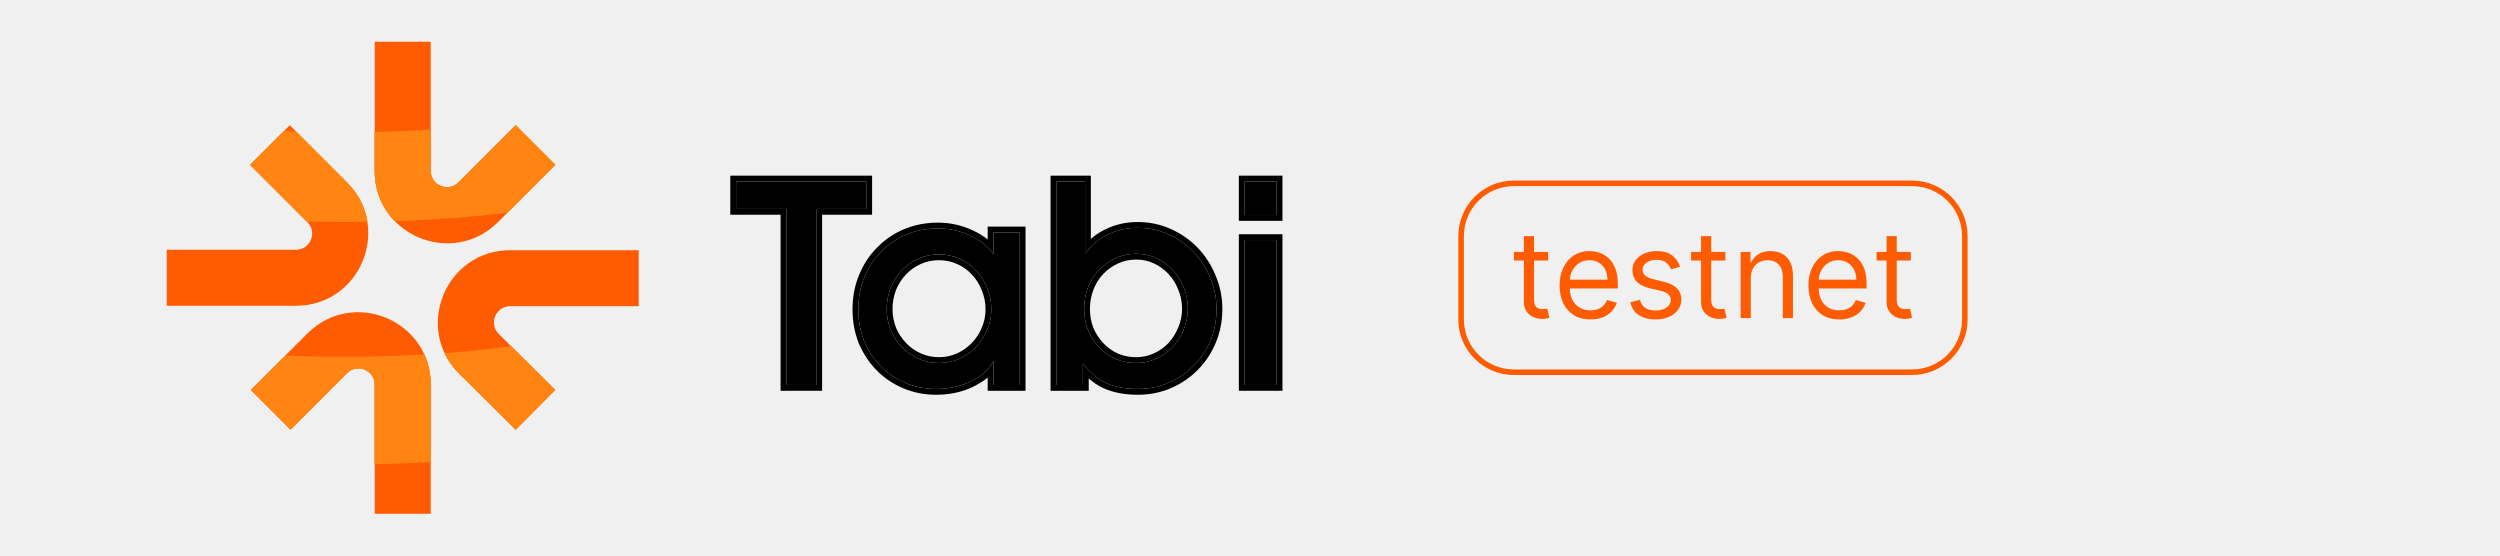
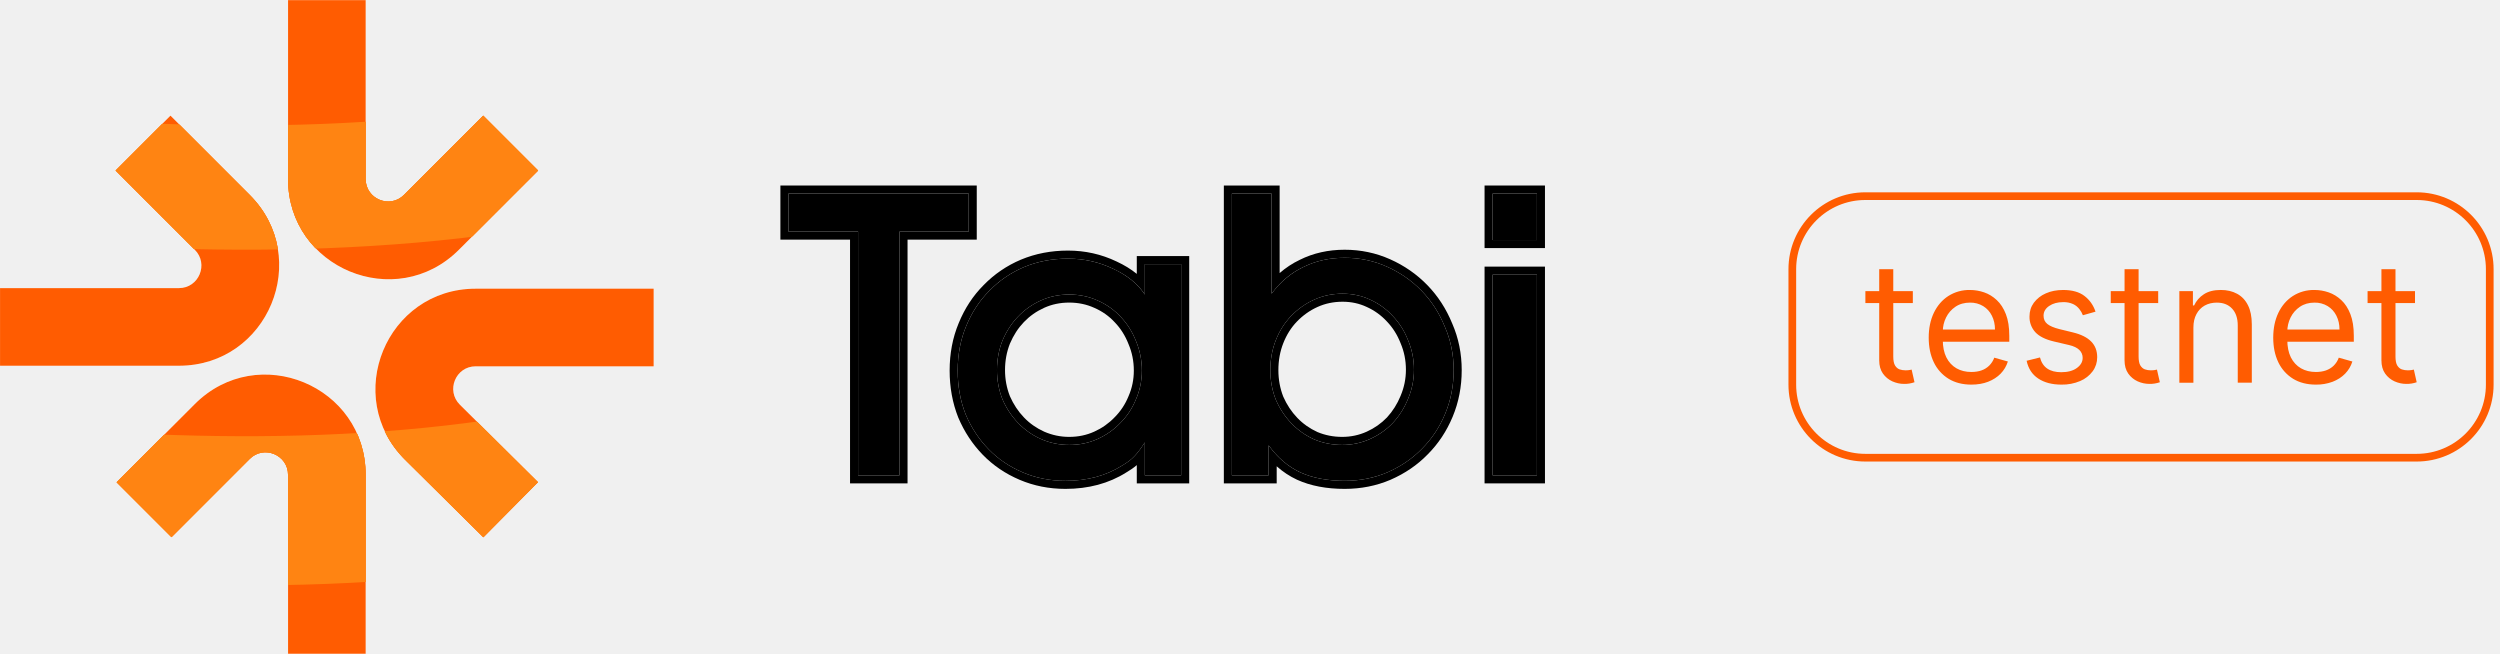
- <svg xmlns="http://www.w3.org/2000/svg" width="180" height="40" viewBox="0 0 180 40" fill="none">
-   <path d="M91.92 17.283V27.718H89.616V17.283H91.92ZM91.92 13.066V15.482H89.616V13.066H91.92Z" fill="black" />
-   <path d="M77.969 27.718H76.058V13.066H78.123V18.272C78.577 17.657 79.126 17.196 79.77 16.888C80.415 16.566 81.132 16.405 81.923 16.405C82.699 16.405 83.432 16.559 84.12 16.866C84.808 17.174 85.409 17.591 85.921 18.118C86.434 18.646 86.837 19.268 87.129 19.985C87.437 20.689 87.591 21.443 87.591 22.248C87.591 23.053 87.444 23.808 87.151 24.511C86.858 25.214 86.456 25.821 85.943 26.334C85.445 26.846 84.845 27.256 84.142 27.564C83.454 27.857 82.714 28.003 81.923 28.003C81.03 28.003 80.261 27.857 79.617 27.564C78.987 27.271 78.438 26.802 77.969 26.158V27.718ZM81.813 18.272C81.286 18.272 80.796 18.375 80.342 18.58C79.888 18.785 79.485 19.07 79.133 19.436C78.797 19.788 78.533 20.205 78.343 20.689C78.152 21.172 78.057 21.692 78.057 22.248C78.057 22.79 78.152 23.302 78.343 23.786C78.548 24.254 78.819 24.664 79.155 25.016C79.492 25.367 79.888 25.646 80.342 25.851C80.796 26.041 81.279 26.136 81.791 26.136C82.304 26.136 82.787 26.034 83.241 25.829C83.695 25.624 84.091 25.345 84.427 24.994C84.764 24.628 85.028 24.21 85.218 23.742C85.423 23.259 85.526 22.753 85.526 22.226C85.526 21.684 85.423 21.172 85.218 20.689C85.028 20.205 84.764 19.788 84.427 19.436C84.091 19.07 83.695 18.785 83.241 18.58C82.802 18.375 82.326 18.272 81.813 18.272Z" fill="black" />
-   <path d="M73.42 27.718H71.531V26.005C71.326 26.327 71.143 26.568 70.982 26.73C70.835 26.891 70.623 27.052 70.345 27.213C69.51 27.74 68.529 28.004 67.401 28.004C66.611 28.004 65.871 27.857 65.183 27.564C64.494 27.271 63.901 26.869 63.403 26.356C62.905 25.843 62.51 25.243 62.217 24.555C61.939 23.852 61.8 23.09 61.8 22.27C61.8 21.436 61.946 20.667 62.239 19.964C62.532 19.246 62.935 18.631 63.447 18.119C63.96 17.591 64.56 17.181 65.249 16.888C65.951 16.596 66.713 16.449 67.533 16.449C68.368 16.449 69.151 16.625 69.883 16.976C70.616 17.313 71.165 17.76 71.531 18.316V16.735H73.42V27.718ZM67.599 26.136C68.126 26.136 68.617 26.034 69.071 25.829C69.525 25.624 69.92 25.346 70.257 24.994C70.608 24.643 70.879 24.233 71.07 23.764C71.275 23.295 71.377 22.797 71.377 22.27C71.377 21.728 71.275 21.216 71.07 20.733C70.879 20.249 70.616 19.832 70.279 19.48C69.942 19.114 69.539 18.829 69.071 18.624C68.617 18.419 68.126 18.316 67.599 18.316C67.072 18.316 66.581 18.419 66.127 18.624C65.673 18.829 65.278 19.107 64.941 19.459C64.604 19.81 64.333 20.227 64.128 20.711C63.938 21.194 63.843 21.706 63.843 22.248C63.843 22.776 63.938 23.281 64.128 23.764C64.333 24.233 64.604 24.643 64.941 24.994C65.278 25.346 65.673 25.624 66.127 25.829C66.596 26.034 67.086 26.136 67.599 26.136Z" fill="black" />
-   <path d="M58.773 27.718H56.62V15.043H52.999V13.066H62.373V15.043H58.773V27.718Z" fill="black" />
-   <path fill-rule="evenodd" clip-rule="evenodd" d="M92.338 16.864V28.136H89.197V16.864H92.338ZM92.338 12.647V15.9H89.197V12.647H92.338ZM91.92 17.283H89.616V27.718H91.92V17.283ZM91.92 13.066H89.616V15.482H91.92V13.066Z" fill="black" />
-   <path fill-rule="evenodd" clip-rule="evenodd" d="M78.388 28.136H75.64V12.647H78.541V17.2C78.859 16.923 79.207 16.694 79.587 16.512C80.294 16.159 81.075 15.986 81.923 15.986C82.757 15.986 83.547 16.152 84.291 16.484C85.026 16.813 85.671 17.26 86.221 17.826C86.772 18.393 87.203 19.06 87.515 19.822C87.845 20.579 88.009 21.389 88.009 22.248C88.009 23.105 87.853 23.915 87.538 24.671C87.225 25.421 86.793 26.075 86.241 26.627C85.703 27.181 85.058 27.62 84.31 27.947L84.308 27.948L84.306 27.949C83.563 28.265 82.767 28.422 81.923 28.422C80.985 28.422 80.155 28.268 79.444 27.945L79.44 27.943C79.06 27.766 78.709 27.533 78.388 27.247V28.136ZM78.388 26.664C78.242 26.509 78.102 26.341 77.969 26.158V27.718H76.058V13.066H78.123V18.272C78.255 18.094 78.394 17.928 78.541 17.776C78.903 17.402 79.313 17.106 79.771 16.888C80.415 16.566 81.132 16.405 81.923 16.405C82.7 16.405 83.432 16.558 84.12 16.866C84.808 17.174 85.409 17.591 85.921 18.118C86.434 18.645 86.837 19.268 87.129 19.985C87.437 20.688 87.591 21.442 87.591 22.248C87.591 23.053 87.444 23.808 87.151 24.51C86.859 25.213 86.456 25.821 85.943 26.334C85.445 26.846 84.845 27.256 84.142 27.564C83.454 27.857 82.714 28.003 81.923 28.003C81.03 28.003 80.261 27.857 79.617 27.564C79.166 27.354 78.756 27.054 78.388 26.664ZM84.832 23.581L84.833 23.578C85.016 23.147 85.108 22.697 85.108 22.226C85.108 21.738 85.016 21.282 84.833 20.852L84.831 20.847L84.829 20.842C84.657 20.405 84.422 20.035 84.126 19.726L84.123 19.723L84.12 19.719C83.821 19.395 83.472 19.143 83.069 18.961L83.067 18.96L83.064 18.959C82.684 18.781 82.269 18.69 81.814 18.69C81.342 18.69 80.911 18.782 80.514 18.961C80.11 19.143 79.751 19.398 79.435 19.726C79.139 20.035 78.904 20.406 78.732 20.842C78.562 21.273 78.476 21.74 78.476 22.248C78.476 22.737 78.561 23.195 78.729 23.625C78.915 24.048 79.158 24.414 79.458 24.726C79.755 25.037 80.105 25.283 80.509 25.467C80.908 25.633 81.334 25.718 81.791 25.718C82.246 25.718 82.671 25.627 83.069 25.447C83.474 25.264 83.824 25.018 84.123 24.707C84.424 24.379 84.659 24.006 84.831 23.584L84.832 23.581ZM84.427 24.994C84.091 25.345 83.695 25.623 83.241 25.828C82.787 26.033 82.304 26.136 81.791 26.136C81.279 26.136 80.796 26.041 80.342 25.85C79.888 25.645 79.492 25.367 79.156 25.016C78.819 24.664 78.548 24.254 78.343 23.785C78.152 23.302 78.057 22.79 78.057 22.248C78.057 21.691 78.152 21.172 78.343 20.688C78.533 20.205 78.797 19.788 79.134 19.436C79.485 19.07 79.888 18.784 80.342 18.579C80.796 18.374 81.286 18.272 81.814 18.272C82.326 18.272 82.802 18.374 83.241 18.579C83.695 18.784 84.091 19.07 84.427 19.436C84.764 19.788 85.028 20.205 85.218 20.688C85.423 21.172 85.526 21.684 85.526 22.226C85.526 22.753 85.423 23.258 85.218 23.742C85.028 24.21 84.764 24.628 84.427 24.994Z" fill="black" />
-   <path fill-rule="evenodd" clip-rule="evenodd" d="M73.42 27.718V16.734H71.531V18.316C71.411 18.134 71.272 17.963 71.113 17.805C70.786 17.479 70.376 17.203 69.883 16.976C69.151 16.625 68.368 16.449 67.533 16.449C66.713 16.449 65.951 16.595 65.249 16.888C64.56 17.181 63.96 17.591 63.447 18.118C62.935 18.631 62.532 19.246 62.239 19.963C61.946 20.666 61.8 21.435 61.8 22.27C61.8 23.09 61.939 23.852 62.217 24.555C62.51 25.243 62.905 25.843 63.403 26.356C63.901 26.868 64.494 27.271 65.183 27.564C65.871 27.857 66.61 28.003 67.401 28.003C68.529 28.003 69.51 27.74 70.345 27.212C70.623 27.051 70.835 26.89 70.982 26.729C71.024 26.687 71.067 26.64 71.113 26.587C71.24 26.436 71.379 26.242 71.531 26.004V27.718H73.42ZM71.113 27.185V28.136H73.838V16.316H71.113V17.242C70.808 16.994 70.456 16.779 70.061 16.597C69.272 16.219 68.427 16.03 67.533 16.03C66.662 16.03 65.845 16.186 65.088 16.502L65.085 16.503C64.347 16.817 63.701 17.258 63.149 17.825C62.596 18.378 62.164 19.04 61.852 19.804C61.536 20.562 61.381 21.386 61.381 22.27C61.381 23.138 61.529 23.953 61.828 24.709L61.83 24.713L61.832 24.718C62.144 25.452 62.568 26.096 63.103 26.647C63.642 27.202 64.282 27.635 65.019 27.949C65.762 28.265 66.557 28.422 67.401 28.422C68.594 28.422 69.652 28.143 70.561 27.571C70.771 27.449 70.957 27.321 71.113 27.185ZM69.071 25.829C68.617 26.034 68.126 26.136 67.599 26.136C67.086 26.136 66.596 26.034 66.127 25.829C65.673 25.624 65.278 25.345 64.941 24.994C64.604 24.642 64.333 24.232 64.128 23.764C63.938 23.28 63.843 22.775 63.843 22.248C63.843 21.706 63.938 21.194 64.128 20.71C64.333 20.227 64.604 19.81 64.941 19.458C65.278 19.107 65.673 18.828 66.127 18.623C66.581 18.419 67.072 18.316 67.599 18.316C68.126 18.316 68.617 18.419 69.071 18.623C69.539 18.828 69.942 19.114 70.279 19.48C70.616 19.832 70.879 20.249 71.07 20.732C71.275 21.216 71.377 21.728 71.377 22.27C71.377 22.797 71.275 23.295 71.07 23.764C70.879 24.232 70.608 24.642 70.257 24.994C69.92 25.345 69.525 25.624 69.071 25.829ZM64.516 20.869C64.702 20.431 64.945 20.059 65.243 19.748C65.542 19.436 65.893 19.188 66.299 19.005C66.696 18.826 67.128 18.734 67.599 18.734C68.07 18.734 68.502 18.826 68.898 19.005L68.901 19.006L68.903 19.007C69.32 19.189 69.674 19.441 69.971 19.764L69.974 19.767L69.977 19.77C70.273 20.079 70.509 20.45 70.68 20.886L70.682 20.891L70.684 20.896C70.867 21.326 70.959 21.782 70.959 22.27C70.959 22.741 70.868 23.182 70.686 23.596L70.684 23.601L70.682 23.606C70.512 24.024 70.272 24.387 69.961 24.698L69.958 24.701L69.955 24.704C69.656 25.016 69.305 25.264 68.898 25.447C68.502 25.626 68.07 25.718 67.599 25.718C67.145 25.718 66.712 25.627 66.297 25.446C65.892 25.263 65.541 25.016 65.243 24.704C64.944 24.392 64.701 24.026 64.515 23.603C64.346 23.172 64.261 22.721 64.261 22.248C64.261 21.758 64.347 21.3 64.516 20.869Z" fill="black" />
-   <path fill-rule="evenodd" clip-rule="evenodd" d="M59.192 28.136H56.202V15.461H52.581V12.647H62.791V15.461H59.192V28.136ZM56.621 15.043V27.718H58.773V15.043H62.373V13.066H52.999V15.043H56.621Z" fill="black" />
-   <path fill-rule="evenodd" clip-rule="evenodd" d="M26.979 3.006V12.308C26.979 16.944 32.585 19.266 35.863 15.988L39.983 11.868L37.129 9.014L33.009 13.134C32.273 13.87 31.015 13.348 31.015 12.308V3.006H26.979ZM45.99 18.012H36.736C32.089 18.012 29.771 23.641 33.072 26.913L37.134 30.939L39.975 28.073L35.914 24.046C35.173 23.312 35.693 22.048 36.736 22.048H45.99V18.012ZM31.015 27.692L31.015 36.994H26.979L26.979 27.692C26.979 26.652 25.72 26.13 24.984 26.866L20.918 30.933L18.064 28.079L22.13 24.012C25.409 20.734 31.015 23.056 31.015 27.692ZM12.002 22.018H21.303C25.94 22.018 28.262 16.412 24.983 13.134L20.864 9.014L18.01 11.868L22.129 15.988C22.866 16.724 22.344 17.982 21.303 17.982H12.002L12.002 22.018Z" fill="white" />
-   <path fill-rule="evenodd" clip-rule="evenodd" d="M26.979 3.006V12.308C26.979 16.944 32.585 19.266 35.863 15.988L39.983 11.868L37.129 9.014L33.009 13.134C32.273 13.87 31.015 13.348 31.015 12.308V3.006H26.979ZM45.99 18.012H36.736C32.089 18.012 29.771 23.641 33.072 26.913L37.134 30.939L39.975 28.073L35.914 24.046C35.173 23.312 35.693 22.048 36.736 22.048H45.99V18.012ZM31.015 27.692L31.015 36.994H26.979L26.979 27.692C26.979 26.652 25.72 26.13 24.984 26.866L20.918 30.933L18.064 28.079L22.13 24.012C25.409 20.734 31.015 23.056 31.015 27.692ZM12.002 22.018H21.303C25.94 22.018 28.262 16.412 24.983 13.134L20.864 9.014L18.01 11.868L22.129 15.988C22.866 16.724 22.344 17.982 21.303 17.982H12.002L12.002 22.018Z" fill="#FF5C01" />
-   <mask id="mask0_271_465" style="mask-type:alpha" maskUnits="userSpaceOnUse" x="12" y="3" width="34" height="34">
-     <path fill-rule="evenodd" clip-rule="evenodd" d="M26.977 3.006V12.307C26.977 16.944 32.583 19.266 35.861 15.988L39.981 11.868L37.127 9.014L33.007 13.134C32.271 13.87 31.013 13.348 31.013 12.307V3.006H26.977ZM45.988 18.012H36.734C32.087 18.012 29.77 23.641 33.07 26.913L37.132 30.939L39.974 28.073L35.912 24.046C35.171 23.312 35.691 22.048 36.734 22.048H45.988V18.012ZM31.013 27.692L31.013 36.994H26.977L26.977 27.692C26.977 26.651 25.718 26.13 24.982 26.866L20.916 30.933L18.062 28.079L22.128 24.012C25.407 20.734 31.013 23.056 31.013 27.692ZM12 22.018H21.302C25.938 22.018 28.26 16.412 24.982 13.133L20.862 9.014L18.008 11.868L22.128 15.988C22.864 16.724 22.342 17.982 21.302 17.982H12V22.018Z" fill="white" />
-     <path fill-rule="evenodd" clip-rule="evenodd" d="M26.977 3.006V12.307C26.977 16.944 32.583 19.266 35.861 15.988L39.981 11.868L37.127 9.014L33.007 13.134C32.271 13.87 31.013 13.348 31.013 12.307V3.006H26.977ZM45.988 18.012H36.734C32.087 18.012 29.77 23.641 33.07 26.913L37.132 30.939L39.974 28.073L35.912 24.046C35.171 23.312 35.691 22.048 36.734 22.048H45.988V18.012ZM31.013 27.692L31.013 36.994H26.977L26.977 27.692C26.977 26.651 25.718 26.13 24.982 26.866L20.916 30.933L18.062 28.079L22.128 24.012C25.407 20.734 31.013 23.056 31.013 27.692ZM12 22.018H21.302C25.938 22.018 28.26 16.412 24.982 13.133L20.862 9.014L18.008 11.868L22.128 15.988C22.864 16.724 22.342 17.982 21.302 17.982H12V22.018Z" fill="#FF5C01" />
+ <svg xmlns="http://www.w3.org/2000/svg" width="130" height="34" viewBox="0 0 130 34" fill="none">
+   <path d="M79.92 14.283V24.718H77.616V14.283H79.92ZM79.92 10.066V12.482H77.616V10.066H79.92Z" fill="black" />
+   <path d="M65.969 24.718H64.058V10.066H66.123V15.272C66.577 14.657 67.126 14.196 67.77 13.888C68.415 13.566 69.132 13.405 69.923 13.405C70.699 13.405 71.432 13.559 72.12 13.866C72.808 14.174 73.409 14.591 73.921 15.118C74.434 15.646 74.837 16.268 75.129 16.985C75.437 17.689 75.591 18.443 75.591 19.248C75.591 20.053 75.444 20.808 75.151 21.511C74.858 22.214 74.456 22.821 73.943 23.334C73.445 23.846 72.845 24.256 72.142 24.564C71.454 24.857 70.714 25.003 69.923 25.003C69.03 25.003 68.261 24.857 67.617 24.564C66.987 24.271 66.438 23.802 65.969 23.158V24.718ZM69.813 15.272C69.286 15.272 68.796 15.375 68.342 15.58C67.888 15.785 67.485 16.07 67.133 16.436C66.797 16.788 66.533 17.205 66.343 17.689C66.152 18.172 66.057 18.692 66.057 19.248C66.057 19.79 66.152 20.302 66.343 20.786C66.548 21.254 66.819 21.664 67.155 22.016C67.492 22.367 67.888 22.646 68.342 22.851C68.796 23.041 69.279 23.136 69.791 23.136C70.304 23.136 70.787 23.034 71.241 22.829C71.695 22.624 72.091 22.345 72.427 21.994C72.764 21.628 73.028 21.21 73.218 20.742C73.423 20.259 73.526 19.753 73.526 19.226C73.526 18.684 73.423 18.172 73.218 17.689C73.028 17.205 72.764 16.788 72.427 16.436C72.091 16.07 71.695 15.785 71.241 15.58C70.802 15.375 70.326 15.272 69.813 15.272Z" fill="black" />
+   <path d="M61.42 24.718H59.531V23.005C59.326 23.327 59.143 23.568 58.982 23.73C58.835 23.891 58.623 24.052 58.345 24.213C57.51 24.74 56.529 25.004 55.401 25.004C54.611 25.004 53.871 24.857 53.183 24.564C52.494 24.271 51.901 23.869 51.403 23.356C50.905 22.843 50.51 22.243 50.217 21.555C49.939 20.852 49.8 20.09 49.8 19.27C49.8 18.436 49.946 17.667 50.239 16.964C50.532 16.246 50.935 15.631 51.447 15.119C51.96 14.591 52.56 14.181 53.248 13.888C53.952 13.595 54.713 13.449 55.533 13.449C56.368 13.449 57.151 13.625 57.883 13.976C58.616 14.313 59.165 14.76 59.531 15.316V13.735H61.42V24.718ZM55.599 23.136C56.126 23.136 56.617 23.034 57.071 22.829C57.525 22.624 57.92 22.346 58.257 21.994C58.608 21.643 58.879 21.233 59.07 20.764C59.275 20.295 59.377 19.797 59.377 19.27C59.377 18.728 59.275 18.216 59.07 17.733C58.879 17.249 58.616 16.832 58.279 16.48C57.942 16.114 57.539 15.829 57.071 15.624C56.617 15.419 56.126 15.316 55.599 15.316C55.072 15.316 54.581 15.419 54.127 15.624C53.673 15.829 53.278 16.107 52.941 16.459C52.604 16.81 52.333 17.227 52.128 17.711C51.938 18.194 51.843 18.706 51.843 19.248C51.843 19.776 51.938 20.281 52.128 20.764C52.333 21.233 52.604 21.643 52.941 21.994C53.278 22.346 53.673 22.624 54.127 22.829C54.596 23.034 55.086 23.136 55.599 23.136Z" fill="black" />
+   <path d="M46.773 24.718H44.62V12.043H40.999V10.066H50.373V12.043H46.773V24.718Z" fill="black" />
+   <path fill-rule="evenodd" clip-rule="evenodd" d="M80.338 13.864V25.136H77.197V13.864H80.338ZM80.338 9.647V12.9H77.197V9.647H80.338ZM79.92 14.283H77.616V24.718H79.92V14.283ZM79.92 10.066H77.616V12.482H79.92V10.066Z" fill="black" />
+   <path fill-rule="evenodd" clip-rule="evenodd" d="M66.388 25.136H63.64V9.647H66.541V14.2C66.859 13.923 67.207 13.694 67.587 13.512C68.294 13.159 69.075 12.986 69.923 12.986C70.757 12.986 71.547 13.152 72.291 13.484C73.026 13.813 73.671 14.26 74.221 14.826C74.772 15.393 75.203 16.06 75.515 16.822C75.845 17.579 76.009 18.389 76.009 19.248C76.009 20.105 75.853 20.915 75.538 21.671C75.225 22.421 74.793 23.075 74.241 23.627C73.703 24.181 73.058 24.62 72.31 24.947L72.308 24.948L72.306 24.949C71.563 25.265 70.767 25.422 69.923 25.422C68.985 25.422 68.155 25.268 67.444 24.945L67.44 24.943C67.06 24.766 66.709 24.533 66.388 24.247V25.136ZM66.388 23.664C66.242 23.509 66.102 23.341 65.969 23.158V24.718H64.058V10.066H66.123V15.272C66.255 15.094 66.394 14.928 66.541 14.776C66.903 14.402 67.313 14.106 67.771 13.888C68.415 13.566 69.132 13.405 69.923 13.405C70.7 13.405 71.432 13.559 72.12 13.866C72.808 14.174 73.409 14.591 73.921 15.118C74.434 15.645 74.837 16.268 75.129 16.985C75.437 17.688 75.591 18.442 75.591 19.248C75.591 20.053 75.444 20.808 75.151 21.51C74.859 22.213 74.456 22.821 73.943 23.334C73.445 23.846 72.845 24.256 72.142 24.564C71.454 24.857 70.714 25.003 69.923 25.003C69.03 25.003 68.261 24.857 67.617 24.564C67.166 24.354 66.756 24.054 66.388 23.664ZM72.832 20.581L72.833 20.578C73.016 20.147 73.108 19.697 73.108 19.226C73.108 18.738 73.016 18.282 72.833 17.852L72.831 17.847L72.829 17.842C72.657 17.405 72.422 17.035 72.126 16.726L72.123 16.723L72.12 16.719C71.821 16.395 71.472 16.143 71.069 15.961L71.067 15.96L71.064 15.959C70.684 15.781 70.269 15.69 69.814 15.69C69.342 15.69 68.911 15.782 68.514 15.961C68.11 16.143 67.751 16.398 67.435 16.726C67.139 17.035 66.904 17.406 66.732 17.842C66.562 18.273 66.476 18.74 66.476 19.248C66.476 19.737 66.561 20.195 66.729 20.625C66.915 21.048 67.158 21.414 67.458 21.726C67.755 22.037 68.105 22.283 68.509 22.467C68.908 22.633 69.334 22.718 69.791 22.718C70.246 22.718 70.671 22.627 71.069 22.447C71.474 22.264 71.824 22.018 72.123 21.707C72.424 21.379 72.659 21.006 72.831 20.584L72.832 20.581ZM72.427 21.994C72.091 22.345 71.695 22.623 71.241 22.828C70.787 23.033 70.304 23.136 69.791 23.136C69.279 23.136 68.796 23.041 68.342 22.85C67.888 22.645 67.492 22.367 67.156 22.016C66.819 21.664 66.548 21.254 66.343 20.785C66.152 20.302 66.057 19.79 66.057 19.248C66.057 18.691 66.152 18.172 66.343 17.688C66.533 17.205 66.797 16.788 67.134 16.436C67.485 16.07 67.888 15.784 68.342 15.579C68.796 15.374 69.286 15.272 69.814 15.272C70.326 15.272 70.802 15.374 71.241 15.579C71.695 15.784 72.091 16.07 72.427 16.436C72.764 16.788 73.028 17.205 73.218 17.688C73.423 18.172 73.526 18.684 73.526 19.226C73.526 19.753 73.423 20.258 73.218 20.742C73.028 21.21 72.764 21.628 72.427 21.994Z" fill="black" />
+   <path fill-rule="evenodd" clip-rule="evenodd" d="M61.42 24.718V13.734H59.531V15.316C59.411 15.134 59.272 14.963 59.113 14.805C58.786 14.479 58.376 14.203 57.883 13.976C57.151 13.624 56.368 13.449 55.533 13.449C54.713 13.449 53.951 13.595 53.248 13.888C52.56 14.181 51.96 14.591 51.447 15.118C50.935 15.631 50.532 16.246 50.239 16.963C49.946 17.666 49.8 18.435 49.8 19.27C49.8 20.09 49.939 20.852 50.217 21.555C50.51 22.243 50.905 22.843 51.403 23.356C51.901 23.868 52.494 24.271 53.183 24.564C53.871 24.857 54.61 25.003 55.401 25.003C56.529 25.003 57.51 24.74 58.345 24.212C58.623 24.051 58.835 23.89 58.982 23.729C59.024 23.687 59.068 23.64 59.113 23.587C59.24 23.436 59.38 23.242 59.531 23.004V24.718H61.42ZM59.113 24.185V25.136H61.839V13.316H59.113V14.242C58.808 13.994 58.456 13.779 58.061 13.597C57.272 13.219 56.428 13.03 55.533 13.03C54.662 13.03 53.845 13.186 53.088 13.502L53.085 13.503C52.347 13.817 51.701 14.258 51.149 14.825C50.596 15.378 50.164 16.04 49.852 16.804C49.536 17.562 49.381 18.386 49.381 19.27C49.381 20.138 49.529 20.953 49.828 21.709L49.83 21.713L49.832 21.718C50.144 22.452 50.568 23.096 51.103 23.647C51.642 24.202 52.282 24.635 53.019 24.949C53.762 25.265 54.557 25.422 55.401 25.422C56.593 25.422 57.652 25.143 58.561 24.571C58.771 24.449 58.957 24.321 59.113 24.185ZM57.071 22.829C56.617 23.034 56.126 23.136 55.599 23.136C55.086 23.136 54.596 23.034 54.127 22.829C53.673 22.624 53.278 22.345 52.941 21.994C52.604 21.642 52.333 21.232 52.128 20.764C51.938 20.28 51.843 19.775 51.843 19.248C51.843 18.706 51.938 18.194 52.128 17.71C52.333 17.227 52.604 16.81 52.941 16.458C53.278 16.107 53.673 15.829 54.127 15.623C54.581 15.418 55.072 15.316 55.599 15.316C56.126 15.316 56.617 15.418 57.071 15.623C57.539 15.829 57.942 16.114 58.279 16.48C58.616 16.832 58.879 17.249 59.07 17.732C59.275 18.216 59.377 18.728 59.377 19.27C59.377 19.797 59.275 20.295 59.07 20.764C58.879 21.232 58.608 21.642 58.257 21.994C57.92 22.345 57.525 22.624 57.071 22.829ZM52.516 17.869C52.702 17.431 52.945 17.059 53.243 16.748C53.542 16.436 53.893 16.188 54.299 16.005C54.696 15.826 55.128 15.734 55.599 15.734C56.07 15.734 56.502 15.826 56.898 16.005L56.901 16.006L56.903 16.007C57.32 16.189 57.675 16.441 57.971 16.764L57.974 16.767L57.977 16.77C58.273 17.079 58.509 17.45 58.68 17.886L58.682 17.891L58.684 17.896C58.867 18.326 58.959 18.782 58.959 19.27C58.959 19.741 58.867 20.182 58.686 20.596L58.684 20.601L58.682 20.606C58.512 21.024 58.272 21.387 57.961 21.698L57.958 21.701L57.955 21.704C57.656 22.016 57.305 22.264 56.898 22.447C56.502 22.626 56.07 22.718 55.599 22.718C55.145 22.718 54.712 22.627 54.297 22.446C53.892 22.263 53.541 22.016 53.243 21.704C52.944 21.392 52.701 21.026 52.515 20.603C52.346 20.172 52.261 19.721 52.261 19.248C52.261 18.758 52.346 18.3 52.516 17.869Z" fill="black" />
+   <path fill-rule="evenodd" clip-rule="evenodd" d="M47.192 25.136H44.202V12.461H40.581V9.647H50.791V12.461H47.192V25.136ZM44.621 12.043V24.718H46.773V12.043H50.373V10.066H40.999V12.043H44.621Z" fill="black" />
+   <path fill-rule="evenodd" clip-rule="evenodd" d="M14.979 0.006V9.308C14.979 13.944 20.585 16.266 23.863 12.988L27.983 8.868L25.129 6.014L21.009 10.134C20.273 10.87 19.015 10.348 19.015 9.308V0.006H14.979ZM33.99 15.012H24.736C20.088 15.012 17.771 20.641 21.072 23.913L25.134 27.939L27.975 25.073L23.914 21.046C23.173 20.312 23.693 19.048 24.736 19.048H33.99V15.012ZM19.015 24.692L19.015 33.994H14.979L14.979 24.692C14.979 23.652 13.72 23.13 12.984 23.866L8.918 27.933L6.064 25.079L10.13 21.012C13.409 17.734 19.015 20.056 19.015 24.692ZM0.002 19.018H9.303C13.94 19.018 16.262 13.412 12.983 10.134L8.864 6.014L6.01 8.868L10.129 12.988C10.866 13.723 10.344 14.982 9.303 14.982H0.002L0.002 19.018Z" fill="white" />
+   <path fill-rule="evenodd" clip-rule="evenodd" d="M14.979 0.006V9.308C14.979 13.944 20.585 16.266 23.863 12.988L27.983 8.868L25.129 6.014L21.009 10.134C20.273 10.87 19.015 10.348 19.015 9.308V0.006H14.979ZM33.99 15.012H24.736C20.088 15.012 17.771 20.641 21.072 23.913L25.134 27.939L27.975 25.073L23.914 21.046C23.173 20.312 23.693 19.048 24.736 19.048H33.99V15.012ZM19.015 24.692L19.015 33.994H14.979L14.979 24.692C14.979 23.652 13.72 23.13 12.984 23.866L8.918 27.933L6.064 25.079L10.13 21.012C13.409 17.734 19.015 20.056 19.015 24.692ZM0.002 19.018H9.303C13.94 19.018 16.262 13.412 12.983 10.134L8.864 6.014L6.01 8.868L10.129 12.988C10.866 13.723 10.344 14.982 9.303 14.982H0.002L0.002 19.018Z" fill="#FF5C01" />
+   <mask id="mask0_715_3705" style="mask-type:alpha" maskUnits="userSpaceOnUse" x="0" y="0" width="34" height="34">
+     <path fill-rule="evenodd" clip-rule="evenodd" d="M14.977 0.006V9.308C14.977 13.944 20.583 16.266 23.861 12.988L27.981 8.868L25.127 6.014L21.007 10.134C20.271 10.87 19.013 10.348 19.013 9.308V0.006H14.977ZM33.988 15.012H24.734C20.087 15.012 17.77 20.641 21.07 23.913L25.132 27.939L27.974 25.073L23.912 21.046C23.171 20.312 23.691 19.048 24.734 19.048H33.988V15.012ZM19.013 24.692L19.013 33.994H14.977L14.977 24.692C14.977 23.651 13.718 23.13 12.982 23.866L8.916 27.933L6.062 25.079L10.128 21.012C13.407 17.734 19.013 20.056 19.013 24.692ZM0 19.018H9.301C13.938 19.018 16.26 13.412 12.982 10.133L8.862 6.014L6.008 8.868L10.128 12.988C10.864 13.723 10.342 14.982 9.301 14.982H0V19.018Z" fill="white" />
+     <path fill-rule="evenodd" clip-rule="evenodd" d="M14.977 0.006V9.308C14.977 13.944 20.583 16.266 23.861 12.988L27.981 8.868L25.127 6.014L21.007 10.134C20.271 10.87 19.013 10.348 19.013 9.308V0.006H14.977ZM33.988 15.012H24.734C20.087 15.012 17.77 20.641 21.07 23.913L25.132 27.939L27.974 25.073L23.912 21.046C23.171 20.312 23.691 19.048 24.734 19.048H33.988V15.012ZM19.013 24.692L19.013 33.994H14.977L14.977 24.692C14.977 23.651 13.718 23.13 12.982 23.866L8.916 27.933L6.062 25.079L10.128 21.012C13.407 17.734 19.013 20.056 19.013 24.692ZM0 19.018H9.301C13.938 19.018 16.26 13.412 12.982 10.133L8.862 6.014L6.008 8.868L10.128 12.988C10.864 13.723 10.342 14.982 9.301 14.982H0V19.018Z" fill="#FF5C01" />
  </mask>
-   <g mask="url(#mask0_271_465)">
-     <path d="M-2.95 9.718C12.153 13.149 45.855 16.535 59.841 2.635" stroke="#FF8412" stroke-width="6.465" />
-     <path d="M-2.95 26.528C12.153 29.959 45.855 33.345 59.841 19.445" stroke="#FF8412" stroke-width="7.758" />
+   <g mask="url(#mask0_715_3705)">
+     <path d="M-14.95 6.718C0.153 10.149 33.855 13.535 47.841 -0.365" stroke="#FF8412" stroke-width="6.465" />
+     <path d="M-14.95 23.528C0.153 26.959 33.855 30.345 47.841 16.445" stroke="#FF8412" stroke-width="7.758" />
  </g>
-   <g clip-path="url(#clip0_271_465)">
-     <path d="M111.467 18.14V18.76H109V18.14H111.467ZM109.719 17H110.45V21.537C110.45 21.744 110.48 21.899 110.54 22.002C110.602 22.103 110.68 22.172 110.776 22.207C110.873 22.24 110.976 22.257 111.083 22.257C111.163 22.257 111.229 22.252 111.281 22.244L111.405 22.219L111.554 22.876C111.379 22.938 111.194 22.967 111.009 22.963C110.802 22.963 110.599 22.918 110.401 22.83C110.204 22.741 110.035 22.601 109.911 22.424C109.783 22.242 109.719 22.012 109.719 21.736V17ZM114.512 23C114.053 23 113.658 22.899 113.325 22.696C112.993 22.49 112.727 22.194 112.559 21.841C112.382 21.473 112.293 21.045 112.293 20.558C112.293 20.07 112.382 19.641 112.559 19.268C112.739 18.895 112.989 18.603 113.309 18.395C113.646 18.18 114.039 18.07 114.438 18.079C114.685 18.079 114.93 18.119 115.172 18.202C115.414 18.285 115.634 18.419 115.832 18.605C116.03 18.789 116.188 19.033 116.306 19.337C116.424 19.641 116.483 20.014 116.483 20.459V20.769H112.813V20.136H115.739C115.739 19.868 115.685 19.628 115.578 19.417C115.477 19.211 115.321 19.038 115.126 18.918C114.919 18.793 114.68 18.73 114.438 18.736C114.146 18.736 113.894 18.808 113.681 18.952C113.471 19.095 113.308 19.281 113.195 19.51C113.081 19.74 113.025 19.986 113.025 20.248V20.669C113.025 21.029 113.086 21.334 113.21 21.584C113.336 21.832 113.51 22.021 113.734 22.151C113.957 22.279 114.216 22.343 114.512 22.343C114.704 22.343 114.878 22.316 115.032 22.263C115.184 22.211 115.322 22.126 115.438 22.014C115.556 21.897 115.646 21.755 115.702 21.599L116.409 21.798C116.334 22.038 116.209 22.248 116.034 22.43C115.858 22.61 115.641 22.75 115.383 22.851C115.125 22.951 114.834 23 114.512 23ZM120.967 19.207L120.31 19.393C120.266 19.278 120.205 19.17 120.128 19.073C120.042 18.962 119.932 18.873 119.805 18.813C119.641 18.739 119.461 18.704 119.281 18.711C118.991 18.711 118.747 18.778 118.553 18.912C118.361 19.044 118.265 19.212 118.265 19.417C118.265 19.599 118.331 19.743 118.463 19.848C118.596 19.954 118.803 20.041 119.083 20.112L119.79 20.285C120.215 20.388 120.533 20.546 120.741 20.759C120.95 20.97 121.054 21.242 121.054 21.574C121.054 21.847 120.976 22.091 120.819 22.306C120.651 22.531 120.427 22.706 120.168 22.814C119.86 22.944 119.529 23.007 119.195 23C118.709 23 118.307 22.895 117.989 22.684C117.671 22.474 117.469 22.165 117.385 21.76L118.079 21.587C118.145 21.843 118.27 22.035 118.454 22.163C118.64 22.291 118.883 22.355 119.182 22.355C119.523 22.355 119.794 22.283 119.994 22.138C120.197 21.992 120.298 21.816 120.298 21.612C120.3 21.534 120.285 21.457 120.255 21.386C120.225 21.314 120.181 21.249 120.124 21.196C120.009 21.083 119.831 20.998 119.591 20.942L118.798 20.756C118.362 20.653 118.042 20.493 117.838 20.276C117.634 20.052 117.525 19.758 117.534 19.455C117.534 19.186 117.609 18.948 117.76 18.742C117.922 18.528 118.136 18.36 118.383 18.255C118.647 18.137 118.947 18.079 119.282 18.079C119.752 18.079 120.122 18.182 120.391 18.389C120.661 18.595 120.854 18.868 120.967 19.207ZM124.226 18.14V18.76H121.759V18.14H124.226ZM122.477 17H123.207V21.537C123.207 21.744 123.237 21.899 123.297 22.002C123.36 22.103 123.438 22.172 123.533 22.207C123.631 22.24 123.733 22.257 123.84 22.257C123.92 22.257 123.987 22.252 124.038 22.244L124.162 22.219L124.312 22.876C124.137 22.938 123.952 22.967 123.767 22.963C123.557 22.962 123.349 22.917 123.158 22.83C122.961 22.741 122.792 22.601 122.668 22.424C122.541 22.242 122.476 22.012 122.476 21.736L122.477 17ZM126.057 20.037V22.901H125.326V18.14H126.032V18.883H126.094C126.204 18.644 126.38 18.442 126.602 18.301C126.83 18.151 127.123 18.078 127.482 18.078C127.805 18.078 128.087 18.144 128.329 18.276C128.57 18.406 128.759 18.604 128.893 18.871C129.027 19.135 129.094 19.471 129.094 19.875V22.9H128.363V19.926C128.363 19.552 128.266 19.26 128.072 19.052C127.877 18.841 127.611 18.736 127.272 18.736C127.039 18.736 126.83 18.786 126.646 18.887C126.463 18.99 126.313 19.145 126.216 19.331C126.11 19.525 126.057 19.761 126.057 20.037ZM132.427 23C131.968 23 131.572 22.899 131.24 22.696C130.908 22.49 130.642 22.194 130.474 21.841C130.297 21.473 130.208 21.045 130.208 20.558C130.208 20.07 130.297 19.641 130.474 19.268C130.654 18.895 130.904 18.603 131.224 18.395C131.56 18.18 131.953 18.07 132.352 18.079C132.6 18.079 132.845 18.119 133.087 18.202C133.328 18.285 133.549 18.419 133.747 18.605C133.945 18.789 134.103 19.033 134.221 19.337C134.339 19.641 134.398 20.014 134.398 20.459V20.769H130.728V20.136H133.654C133.654 19.868 133.6 19.628 133.493 19.417C133.392 19.211 133.235 19.038 133.04 18.918C132.833 18.793 132.594 18.73 132.352 18.736C132.061 18.736 131.809 18.808 131.596 18.952C131.386 19.095 131.223 19.281 131.11 19.51C130.997 19.739 130.938 19.992 130.94 20.248V20.669C130.94 21.029 131.001 21.334 131.125 21.584C131.251 21.832 131.425 22.021 131.649 22.151C131.872 22.279 132.131 22.343 132.427 22.343C132.619 22.343 132.792 22.316 132.947 22.263C133.104 22.207 133.24 22.124 133.353 22.014C133.471 21.897 133.561 21.755 133.617 21.599L134.323 21.798C134.249 22.038 134.124 22.248 133.948 22.43C133.773 22.61 133.556 22.75 133.298 22.851C133.019 22.954 132.724 23.005 132.427 23ZM137.58 18.14V18.76H135.114V18.14H137.58ZM135.834 17H136.565V21.537C136.565 21.744 136.595 21.899 136.655 22.002C136.717 22.103 136.795 22.172 136.891 22.207C136.988 22.24 137.09 22.257 137.197 22.257C137.277 22.257 137.344 22.252 137.396 22.244L137.52 22.219L137.668 22.876C137.493 22.938 137.308 22.967 137.122 22.963C136.916 22.963 136.714 22.918 136.515 22.83C136.318 22.741 136.149 22.601 136.025 22.424C135.898 22.242 135.834 22.012 135.834 21.736V17Z" fill="#FF5C01" />
-     <path d="M137.667 13.2H109C106.901 13.2 105.2 14.901 105.2 17V23C105.2 25.099 106.901 26.8 109 26.8H137.667C139.766 26.8 141.467 25.099 141.467 23V17C141.467 14.901 139.766 13.2 137.667 13.2Z" stroke="#FF5C01" stroke-width="0.4" />
+   <g clip-path="url(#clip0_715_3705)">
+     <path d="M99.467 15.14V15.76H97V15.14H99.467ZM97.719 14H98.45V18.537C98.45 18.744 98.48 18.899 98.54 19.002C98.602 19.103 98.68 19.172 98.776 19.207C98.873 19.24 98.976 19.257 99.083 19.257C99.163 19.257 99.229 19.252 99.281 19.244L99.405 19.219L99.554 19.876C99.379 19.938 99.194 19.967 99.009 19.963C98.802 19.963 98.599 19.918 98.401 19.83C98.204 19.741 98.035 19.601 97.911 19.424C97.783 19.242 97.719 19.012 97.719 18.736V14ZM102.512 20C102.053 20 101.658 19.899 101.325 19.696C100.993 19.49 100.727 19.194 100.559 18.841C100.382 18.473 100.293 18.045 100.293 17.558C100.293 17.07 100.382 16.641 100.559 16.268C100.739 15.895 100.989 15.603 101.309 15.395C101.646 15.18 102.039 15.07 102.438 15.079C102.685 15.079 102.93 15.119 103.172 15.202C103.414 15.285 103.634 15.419 103.832 15.605C104.03 15.789 104.188 16.033 104.306 16.337C104.424 16.641 104.483 17.014 104.483 17.459V17.769H100.813V17.136H103.739C103.739 16.868 103.685 16.628 103.578 16.417C103.477 16.211 103.321 16.038 103.126 15.918C102.919 15.793 102.68 15.73 102.438 15.736C102.146 15.736 101.894 15.808 101.681 15.952C101.471 16.095 101.308 16.281 101.195 16.51C101.081 16.74 101.025 16.986 101.025 17.248V17.669C101.025 18.029 101.086 18.334 101.21 18.584C101.336 18.832 101.51 19.021 101.734 19.151C101.957 19.279 102.216 19.343 102.512 19.343C102.704 19.343 102.878 19.316 103.032 19.263C103.184 19.211 103.322 19.126 103.438 19.014C103.556 18.897 103.646 18.755 103.702 18.599L104.409 18.798C104.334 19.038 104.209 19.248 104.034 19.43C103.858 19.61 103.641 19.75 103.383 19.851C103.125 19.951 102.834 20 102.512 20ZM108.967 16.207L108.31 16.393C108.266 16.278 108.205 16.17 108.128 16.073C108.042 15.962 107.932 15.873 107.805 15.813C107.641 15.739 107.461 15.704 107.281 15.711C106.991 15.711 106.747 15.778 106.553 15.912C106.361 16.044 106.265 16.212 106.265 16.417C106.265 16.599 106.331 16.743 106.463 16.848C106.596 16.954 106.803 17.041 107.083 17.112L107.79 17.285C108.215 17.388 108.533 17.546 108.741 17.759C108.95 17.97 109.054 18.242 109.054 18.574C109.054 18.847 108.976 19.091 108.819 19.306C108.651 19.531 108.427 19.706 108.168 19.814C107.86 19.944 107.529 20.007 107.195 20C106.709 20 106.307 19.895 105.989 19.684C105.671 19.474 105.469 19.165 105.385 18.76L106.079 18.587C106.145 18.843 106.27 19.035 106.454 19.163C106.64 19.291 106.883 19.355 107.182 19.355C107.523 19.355 107.794 19.283 107.994 19.138C108.197 18.992 108.298 18.816 108.298 18.612C108.3 18.534 108.285 18.457 108.255 18.386C108.225 18.314 108.181 18.249 108.124 18.196C108.009 18.083 107.831 17.998 107.591 17.942L106.798 17.756C106.362 17.653 106.042 17.493 105.838 17.276C105.634 17.052 105.525 16.758 105.534 16.455C105.534 16.186 105.609 15.948 105.76 15.742C105.922 15.528 106.136 15.36 106.383 15.255C106.647 15.137 106.947 15.079 107.282 15.079C107.752 15.079 108.122 15.182 108.391 15.389C108.661 15.595 108.854 15.868 108.967 16.207ZM112.226 15.14V15.76H109.759V15.14H112.226ZM110.477 14H111.207V18.537C111.207 18.744 111.237 18.899 111.297 19.002C111.36 19.103 111.438 19.172 111.533 19.207C111.631 19.24 111.733 19.257 111.84 19.257C111.92 19.257 111.987 19.252 112.038 19.244L112.162 19.219L112.312 19.876C112.137 19.938 111.952 19.967 111.767 19.963C111.557 19.962 111.349 19.917 111.158 19.83C110.961 19.741 110.792 19.601 110.668 19.424C110.541 19.242 110.476 19.012 110.476 18.736L110.477 14ZM114.057 17.037V19.901H113.326V15.14H114.032V15.883H114.094C114.204 15.644 114.38 15.442 114.602 15.301C114.83 15.151 115.123 15.078 115.482 15.078C115.805 15.078 116.087 15.144 116.329 15.276C116.57 15.406 116.759 15.604 116.893 15.871C117.027 16.135 117.094 16.471 117.094 16.875V19.9H116.363V16.926C116.363 16.552 116.266 16.26 116.072 16.052C115.877 15.841 115.611 15.736 115.272 15.736C115.039 15.736 114.83 15.786 114.646 15.887C114.463 15.99 114.313 16.145 114.216 16.331C114.11 16.525 114.057 16.761 114.057 17.037ZM120.427 20C119.968 20 119.572 19.899 119.24 19.696C118.908 19.49 118.642 19.194 118.474 18.841C118.297 18.473 118.208 18.045 118.208 17.558C118.208 17.07 118.297 16.641 118.474 16.268C118.654 15.895 118.904 15.603 119.224 15.395C119.56 15.18 119.953 15.07 120.352 15.079C120.6 15.079 120.845 15.119 121.087 15.202C121.328 15.285 121.549 15.419 121.747 15.605C121.945 15.789 122.103 16.033 122.221 16.337C122.339 16.641 122.398 17.014 122.398 17.459V17.769H118.728V17.136H121.654C121.654 16.868 121.6 16.628 121.493 16.417C121.392 16.211 121.235 16.038 121.04 15.918C120.833 15.793 120.594 15.73 120.352 15.736C120.061 15.736 119.809 15.808 119.596 15.952C119.386 16.095 119.223 16.281 119.11 16.51C118.997 16.739 118.938 16.992 118.94 17.248V17.669C118.94 18.029 119.001 18.334 119.125 18.584C119.251 18.832 119.425 19.021 119.649 19.151C119.872 19.279 120.131 19.343 120.427 19.343C120.619 19.343 120.792 19.316 120.947 19.263C121.104 19.207 121.24 19.124 121.353 19.014C121.471 18.897 121.561 18.755 121.617 18.599L122.323 18.798C122.249 19.038 122.124 19.248 121.948 19.43C121.773 19.61 121.556 19.75 121.298 19.851C121.019 19.954 120.724 20.005 120.427 20ZM125.58 15.14V15.76H123.114V15.14H125.58ZM123.834 14H124.565V18.537C124.565 18.744 124.595 18.899 124.655 19.002C124.717 19.103 124.795 19.172 124.891 19.207C124.988 19.24 125.09 19.257 125.197 19.257C125.277 19.257 125.344 19.252 125.396 19.244L125.52 19.219L125.668 19.876C125.493 19.938 125.308 19.967 125.122 19.963C124.916 19.963 124.714 19.918 124.515 19.83C124.318 19.741 124.149 19.601 124.025 19.424C123.898 19.242 123.834 19.012 123.834 18.736V14Z" fill="#FF5C01" />
+     <path d="M125.667 10.2H97C94.901 10.2 93.2 11.901 93.2 14V20C93.2 22.099 94.901 23.8 97 23.8H125.667C127.766 23.8 129.467 22.099 129.467 20V14C129.467 11.901 127.766 10.2 125.667 10.2Z" stroke="#FF5C01" stroke-width="0.4" />
  </g>
  <defs>
-     <clipPath id="clip0_271_465">
-       <rect width="37" height="14" fill="white" transform="translate(105 13)" />
+     <clipPath id="clip0_715_3705">
+       <rect width="37" height="14" fill="white" transform="translate(93 10)" />
    </clipPath>
  </defs>
</svg>
